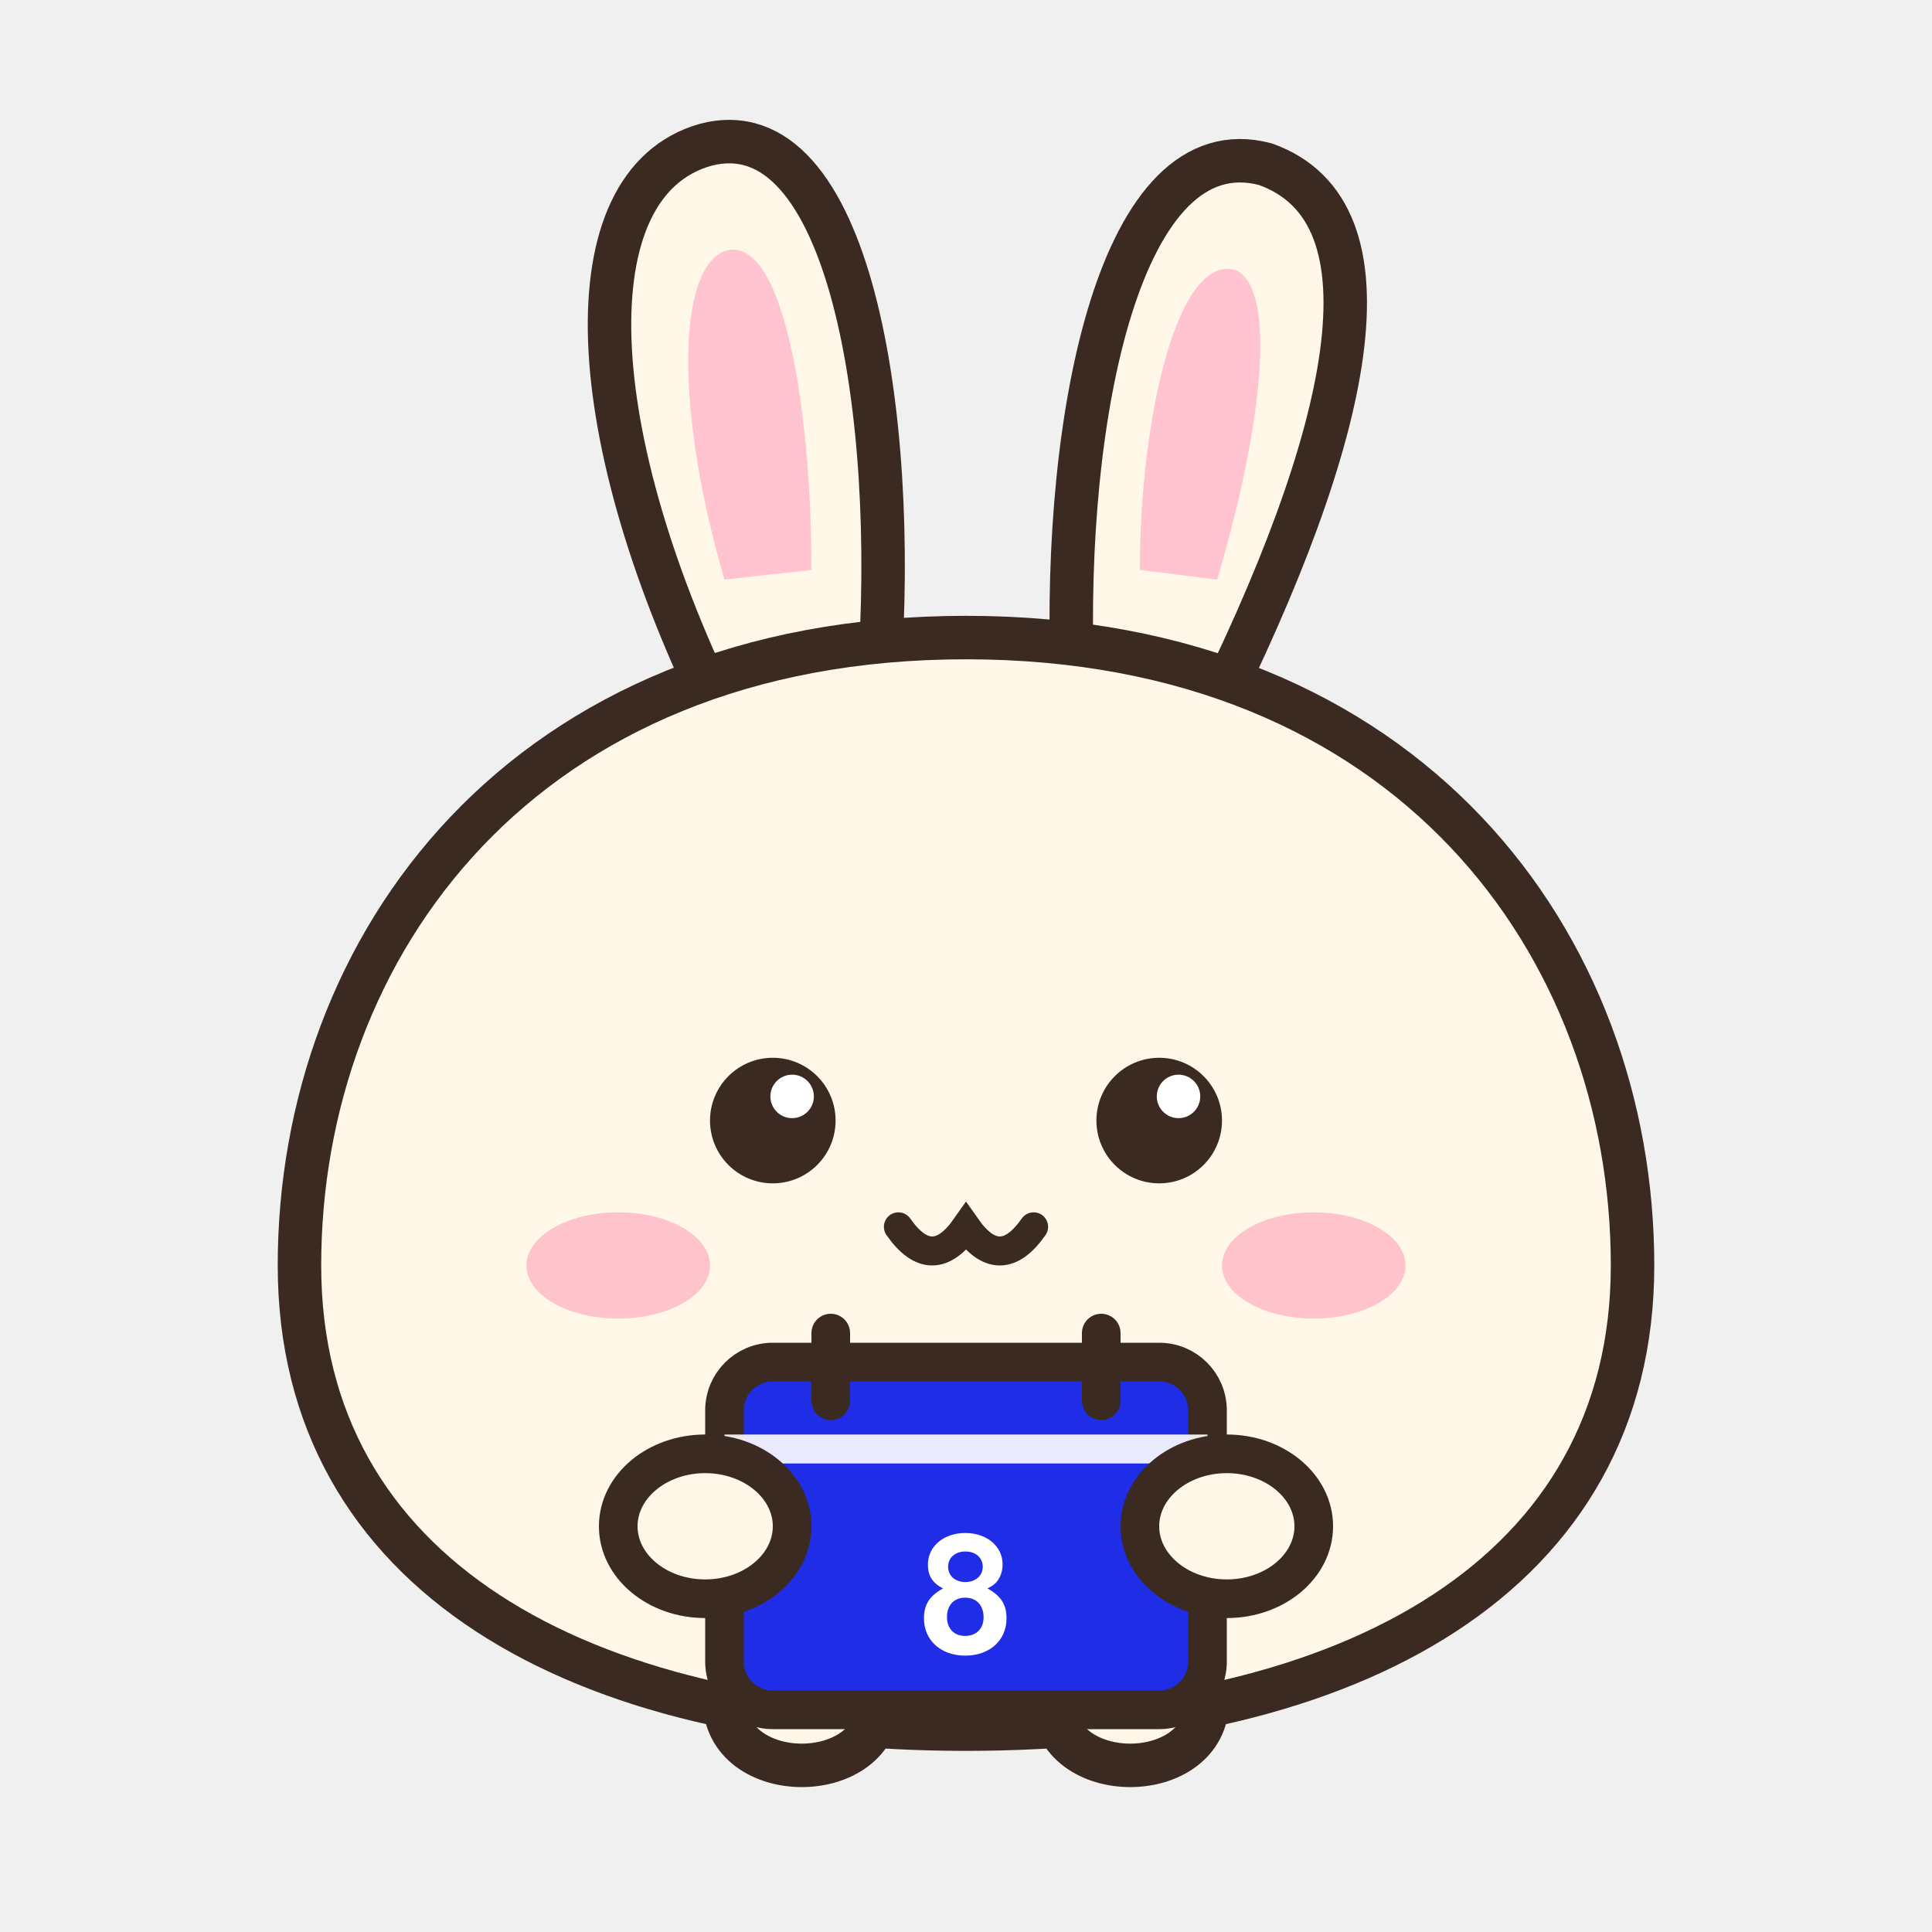
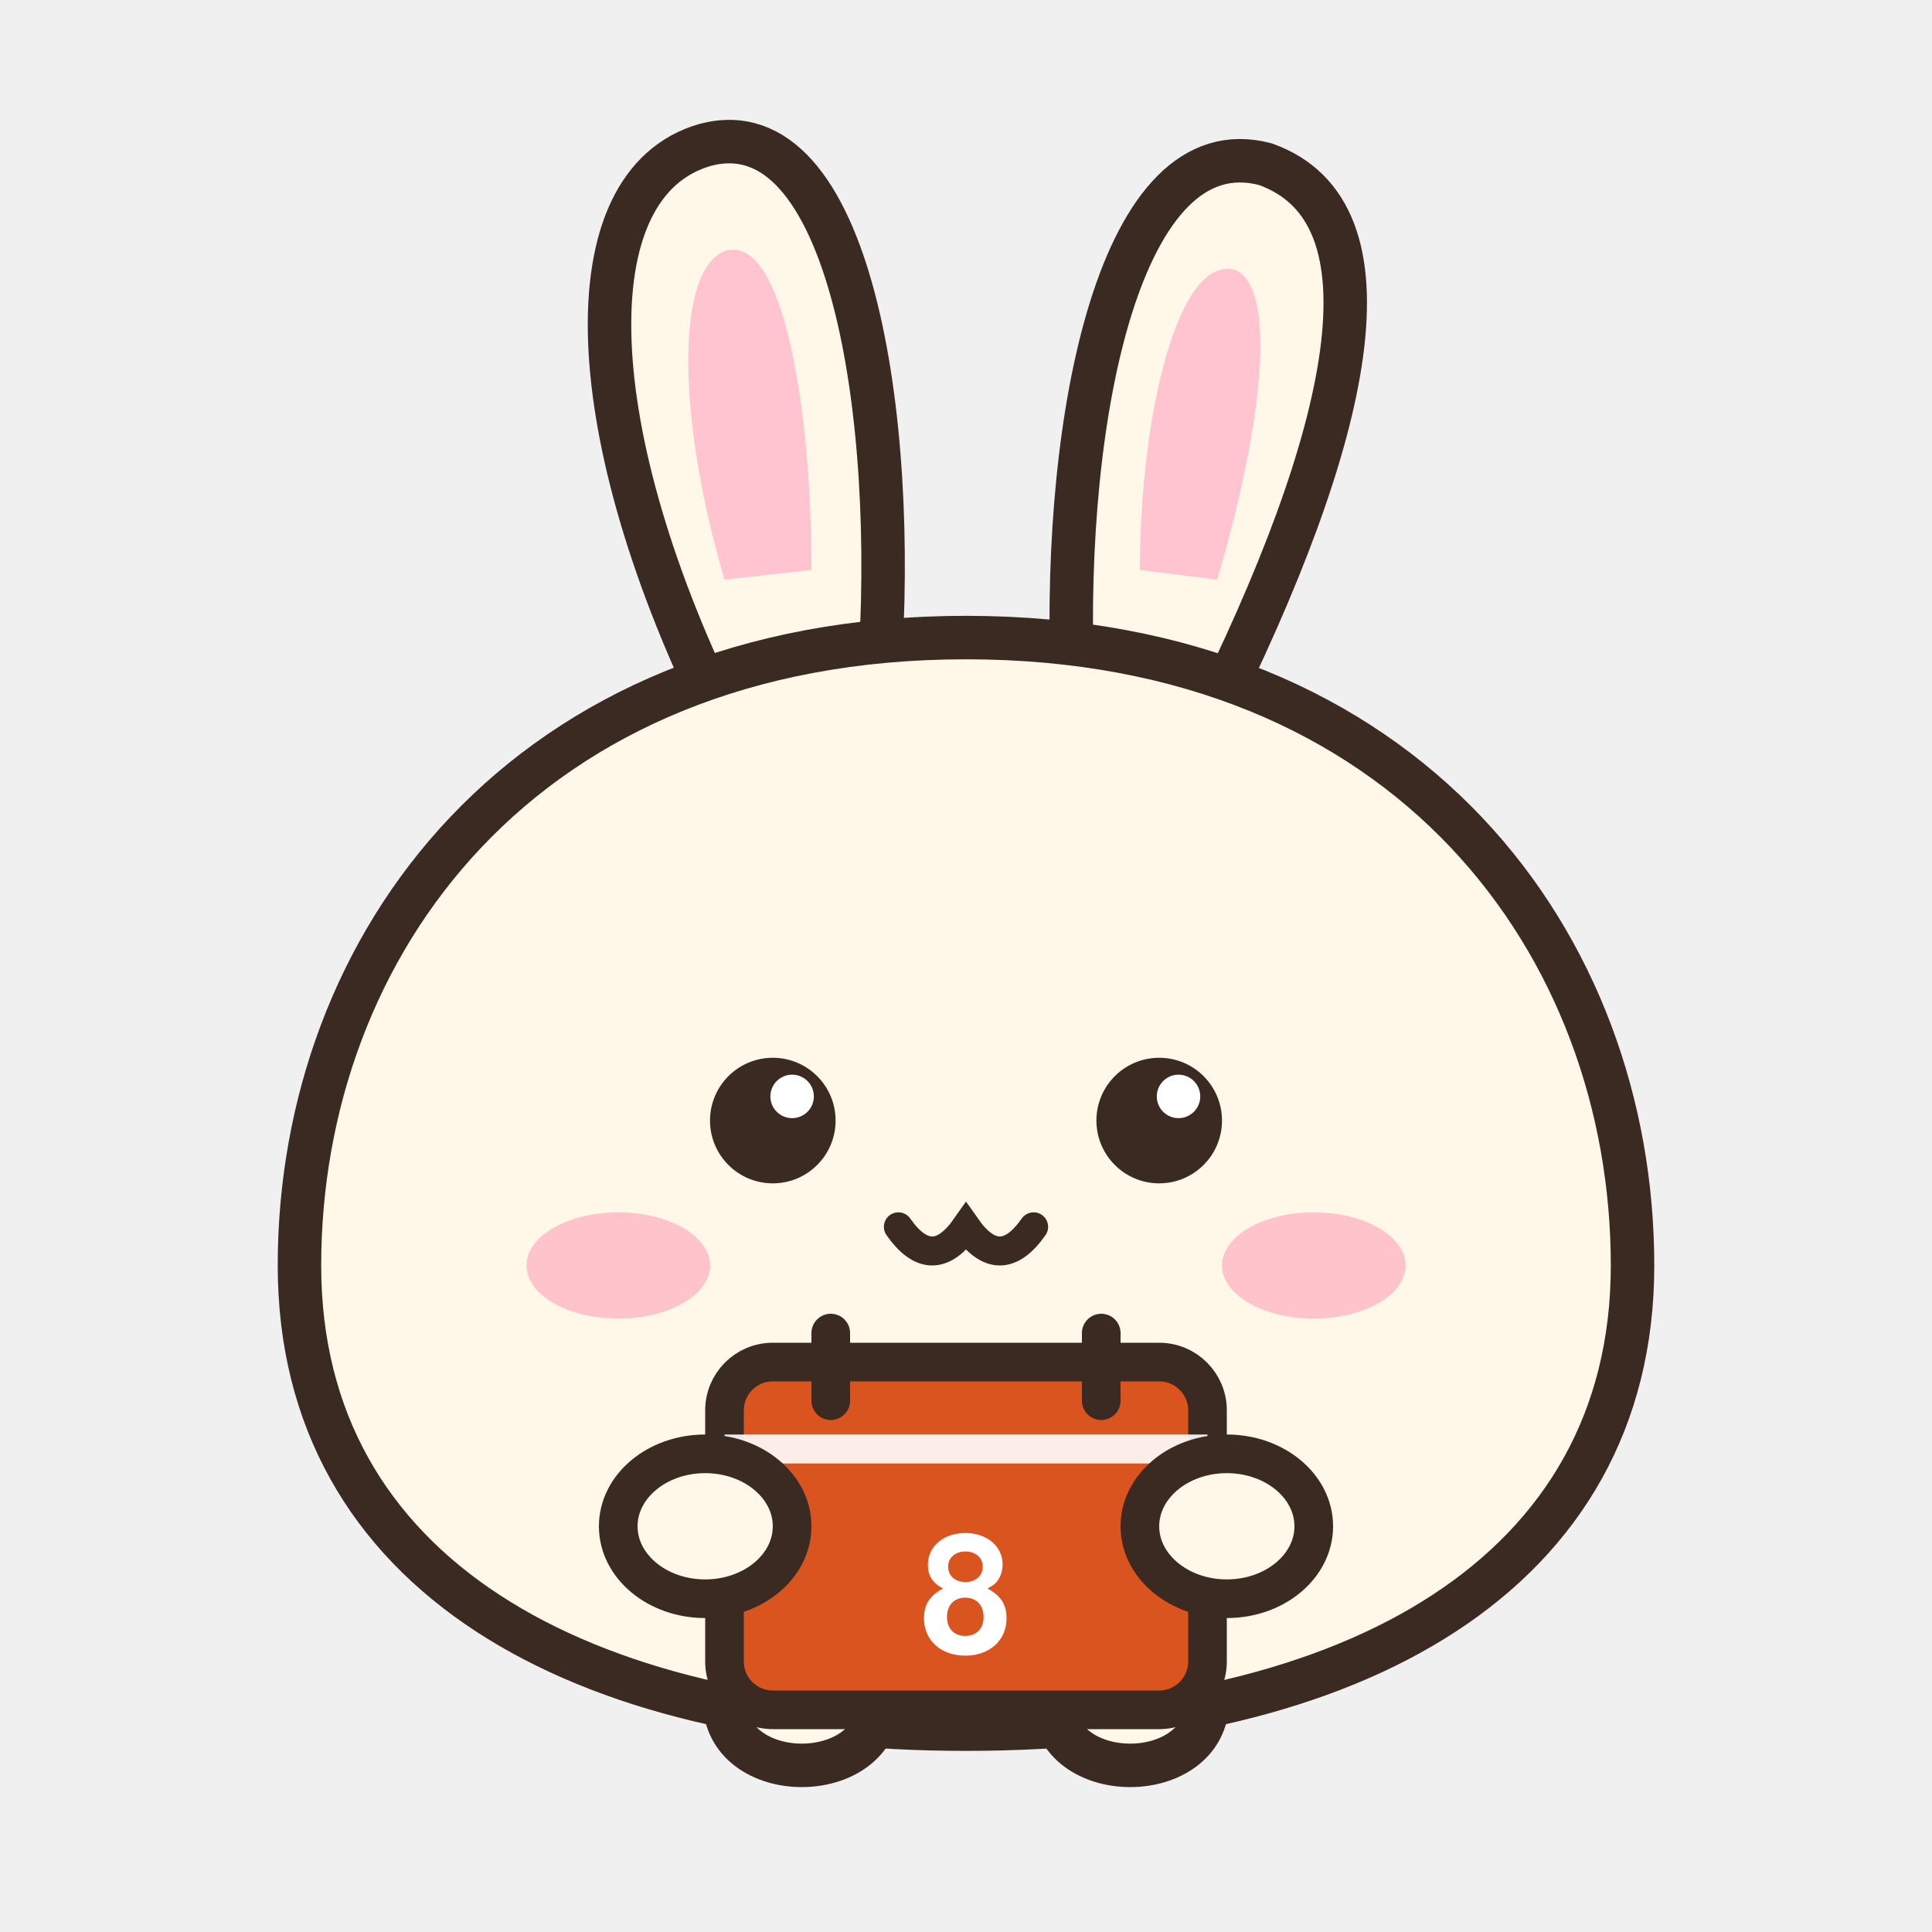
<svg xmlns="http://www.w3.org/2000/svg" viewBox="0 0 400 400">
  <g stroke="#3B2A22" stroke-width="9" stroke-linecap="round" stroke-linejoin="round">
    <path d="M150 150 C120 90 118 38 146 30 C176 22 186 86 182 140" fill="#FFF7E8" />
    <path d="M250 150 C280 90 290 44 262 34 C232 26 220 86 222 140" fill="#FFF7E8" />
    <path d="M150 120 C140 86 140 56 150 52 C162 48 168 84 168 118" fill="#FFC4CF" stroke="none" />
    <path d="M252 120 C262 86 264 60 256 56 C244 52 236 86 236 118" fill="#FFC4CF" stroke="none" />
    <path d="M200 132 C292 132 338 196 338 262 C338 326 280 358 200 358 C120 358 62 326 62 262 C62 196 108 132 200 132 Z" fill="#FFF7E8" />
    <path d="M150 352 C150 370 182 370 182 352" fill="#FFF7E8" />
    <path d="M218 352 C218 370 250 370 250 352" fill="#FFF7E8" />
  </g>
  <circle cx="160" cy="232" r="13" fill="#3B2A22" />
  <circle cx="164" cy="227" r="4.5" fill="#fff" />
  <circle cx="240" cy="232" r="13" fill="#3B2A22" />
  <circle cx="244" cy="227" r="4.5" fill="#fff" />
  <ellipse cx="128" cy="262" rx="19" ry="11" fill="#FFB3C1" opacity=".75" />
  <ellipse cx="272" cy="262" rx="19" ry="11" fill="#FFB3C1" opacity=".75" />
  <path d="M186 254 Q193 264 200 254 Q207 264 214 254" fill="none" stroke="#3B2A22" stroke-width="6" stroke-linecap="round" />
  <g stroke="#3B2A22" stroke-width="8" stroke-linejoin="round">
-     <rect x="150" y="282" width="100" height="72" rx="10" fill="#1F2DE6" />
+     <rect x="150" y="282" width="100" height="72" rx="10" fill="#D9541E" />
    <path d="M150 300 H250" stroke="#fff" stroke-width="6" opacity=".9" />
    <path d="M172 276 V290 M228 276 V290" stroke-linecap="round" />
  </g>
  <text x="200" y="342" text-anchor="middle" font-family="Anuphan, Helvetica, Arial, sans-serif" font-weight="600" font-size="34" fill="#fff">8</text>
  <g stroke="#3B2A22" stroke-width="8" fill="#FFF7E8">
    <ellipse cx="146" cy="316" rx="18" ry="15" />
    <ellipse cx="254" cy="316" rx="18" ry="15" />
  </g>
</svg>
